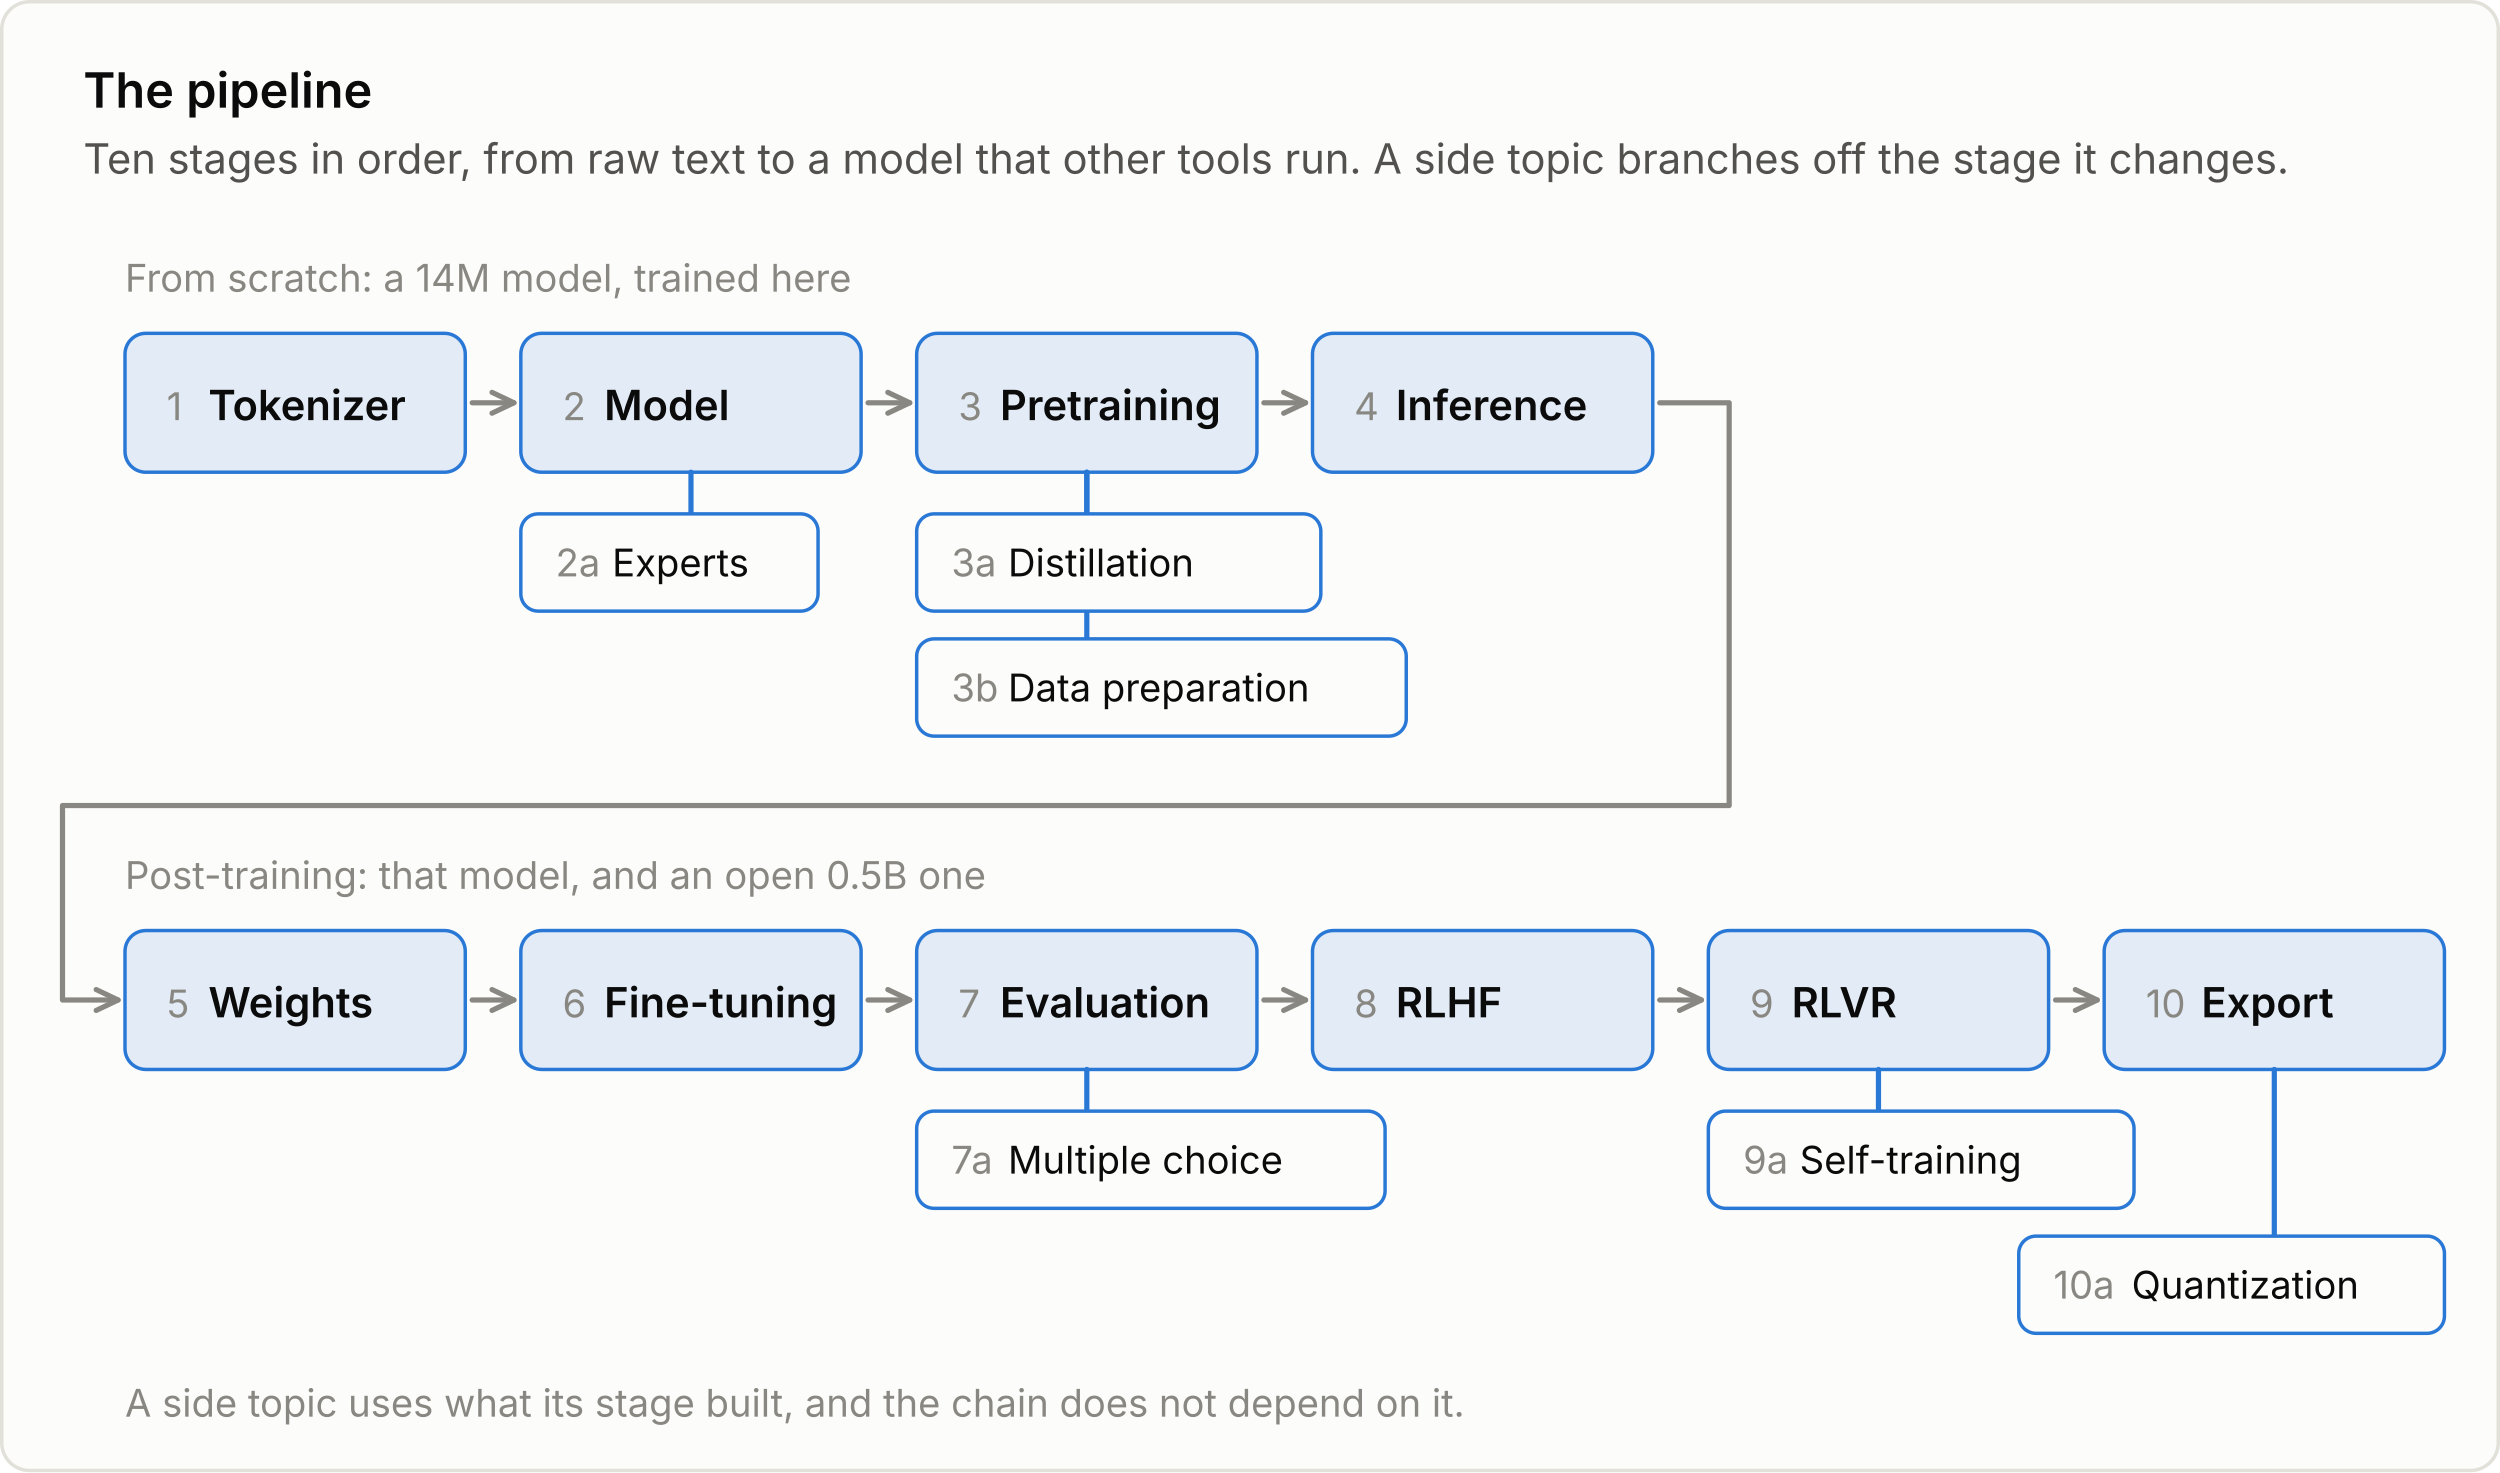
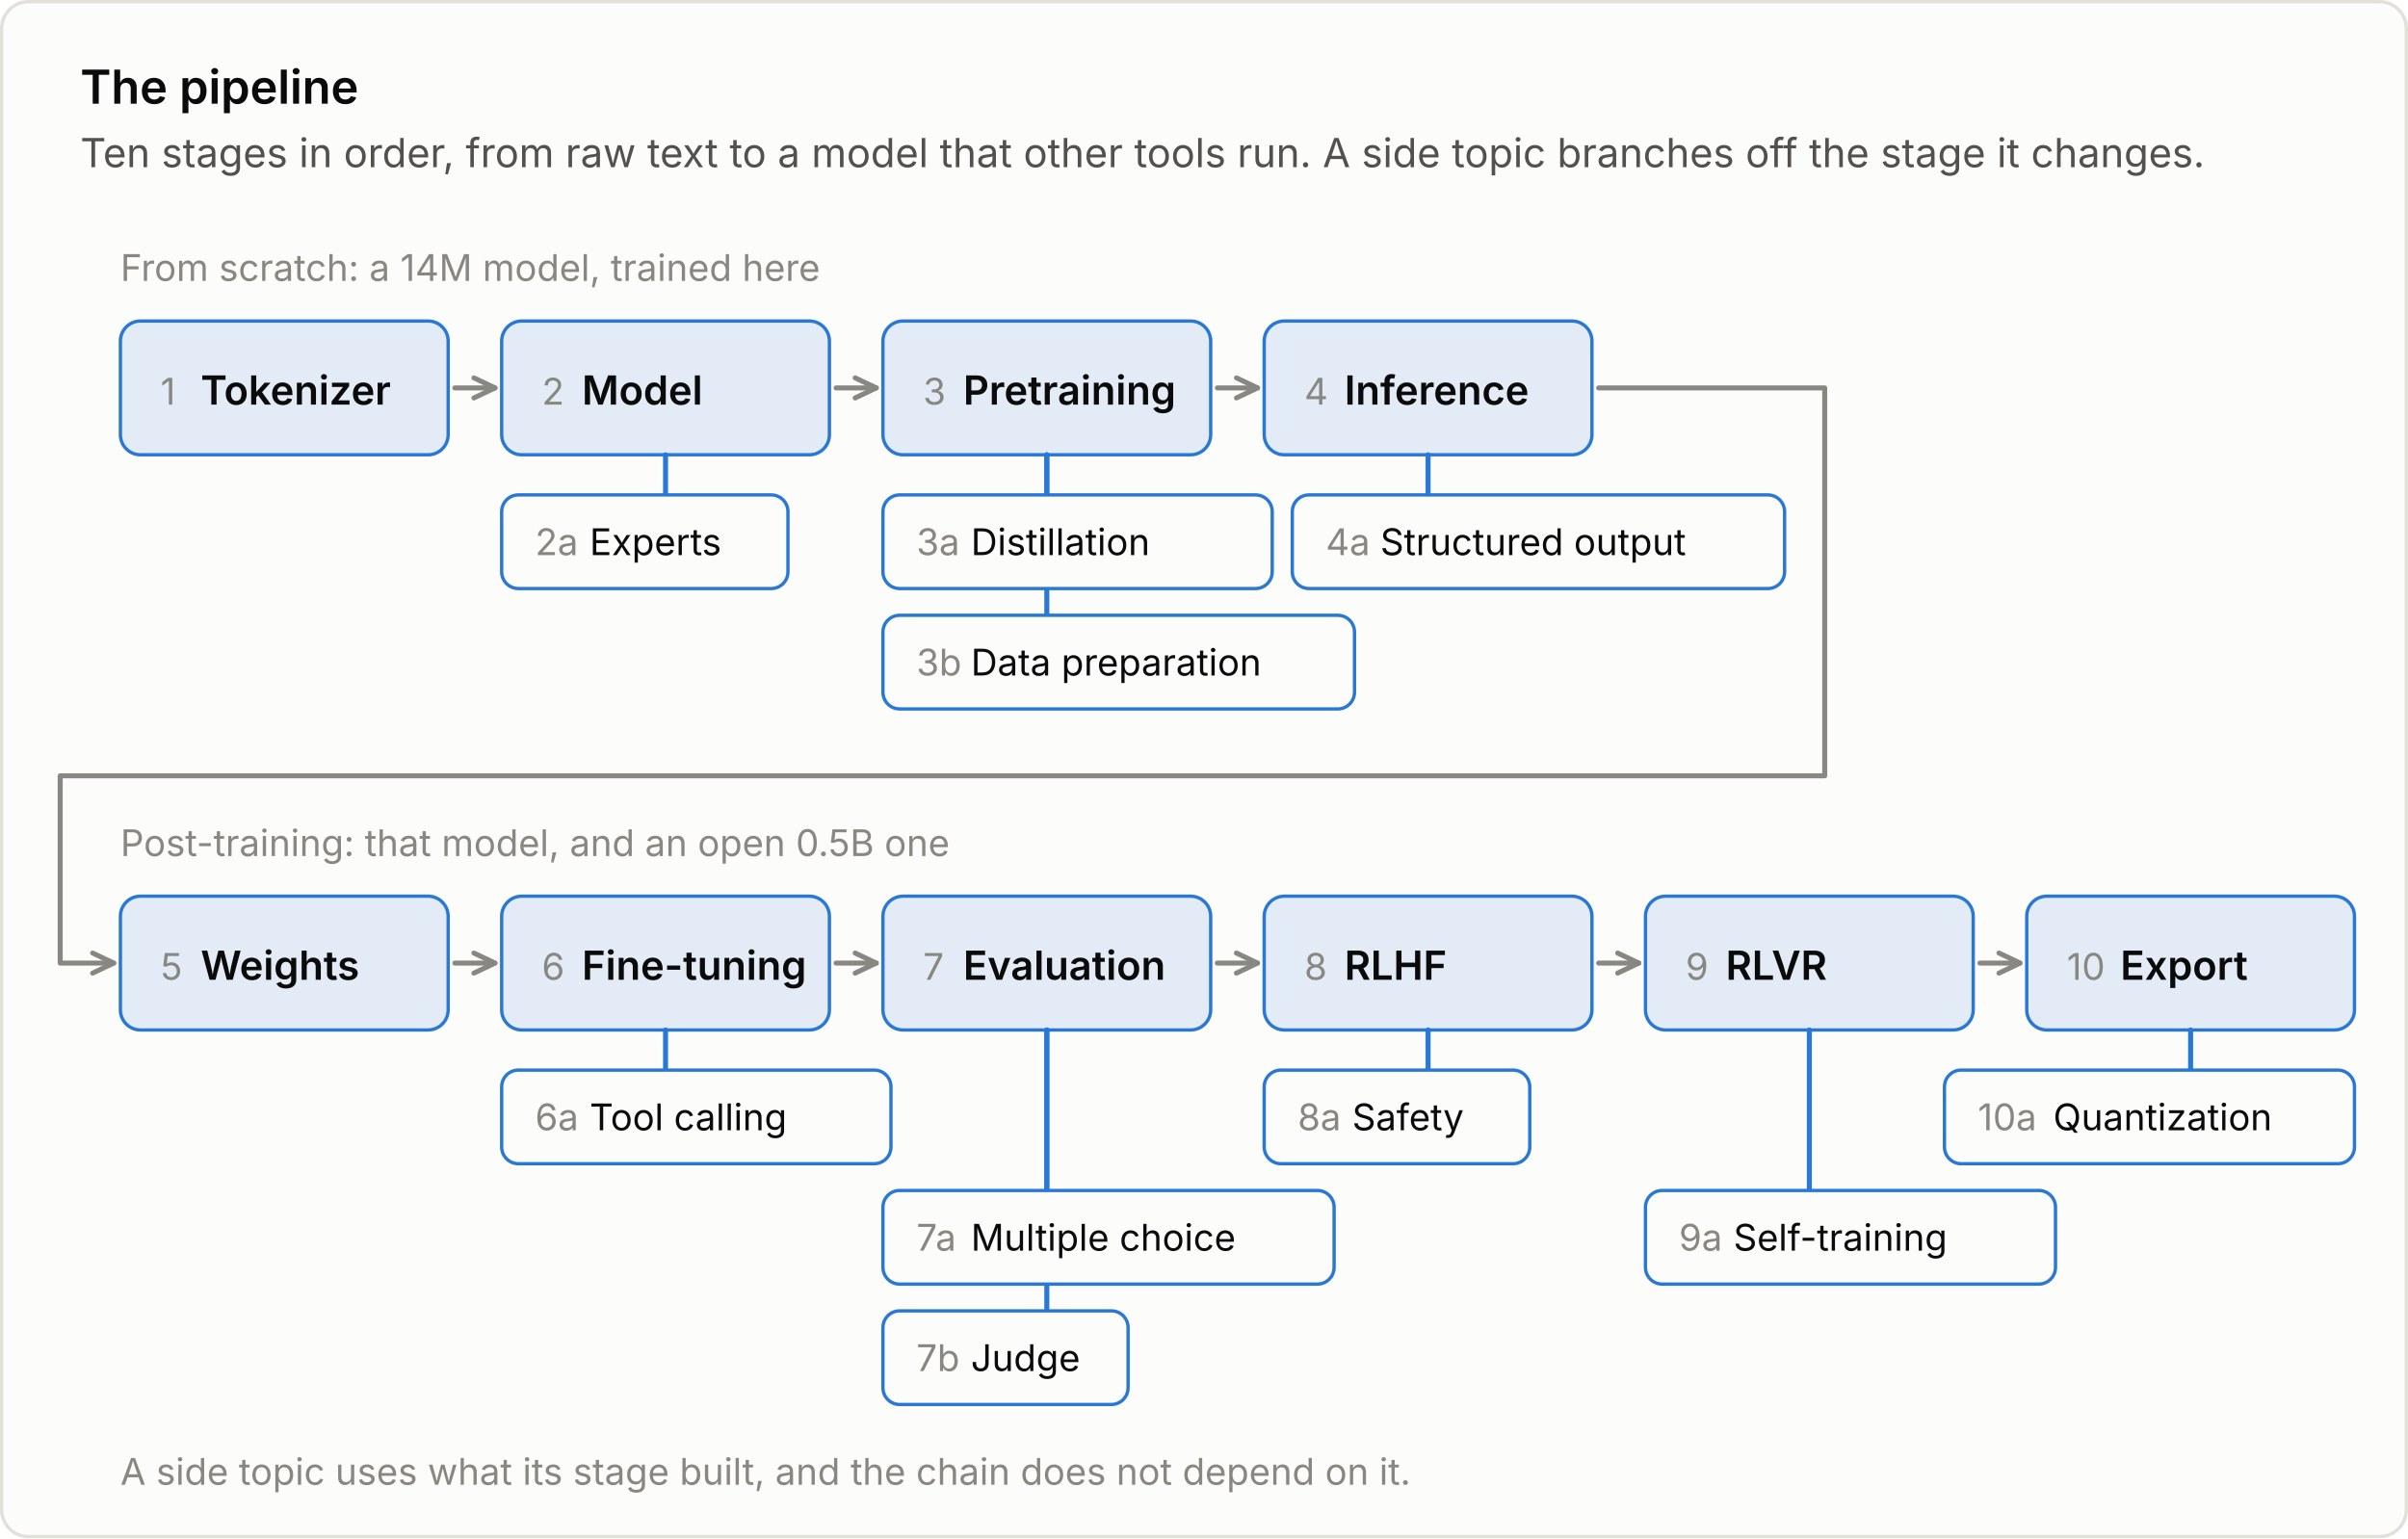
- <svg xmlns="http://www.w3.org/2000/svg" width="720" height="424" viewBox="0 0 720 424" role="img">
+ <svg xmlns="http://www.w3.org/2000/svg" width="720" height="460" viewBox="0 0 720 460" role="img">
  <style>text{font-family:system-ui,-apple-system,'Segoe UI',sans-serif}.f-surface{fill:#fcfcfb}.s-surface{stroke:#fcfcfb}.f-ink{fill:#0b0b0b}.s-ink{stroke:#0b0b0b}.f-ink2{fill:#52514e}.s-ink2{stroke:#52514e}.f-muted{fill:#898781}.s-muted{stroke:#898781}.f-grid{fill:#e1e0d9}.s-grid{stroke:#e1e0d9}.f-axis{fill:#c3c2b7}.s-axis{stroke:#c3c2b7}.f-s1{fill:#2a78d6}.s-s1{stroke:#2a78d6}.f-s2{fill:#eb6834}.s-s2{stroke:#eb6834}.f-s3{fill:#1baf7a}.s-s3{stroke:#1baf7a}@media(prefers-color-scheme:dark){.f-surface{fill:#1a1a19}.s-surface{stroke:#1a1a19}.f-ink{fill:#f0efec}.s-ink{stroke:#f0efec}.f-ink2{fill:#c3c2b7}.s-ink2{stroke:#c3c2b7}.f-muted{fill:#898781}.s-muted{stroke:#898781}.f-grid{fill:#2c2c2a}.s-grid{stroke:#2c2c2a}.f-axis{fill:#383835}.s-axis{stroke:#383835}.f-s1{fill:#3987e5}.s-s1{stroke:#3987e5}.f-s2{fill:#d95926}.s-s2{stroke:#d95926}.f-s3{fill:#199e70}.s-s3{stroke:#199e70}}</style>
-   <rect class="f-surface s-grid" x="0.5" y="0.5" width="719" height="423" rx="8" stroke-width="1" />
+   <rect class="f-surface s-grid" x="0.5" y="0.5" width="719" height="459" rx="8" stroke-width="1" />
  <text class="f-ink" x="24" y="31" font-size="14" text-anchor="start" font-weight="600">The pipeline</text>
  <text class="f-ink2" x="24" y="50" font-size="12" text-anchor="start">Ten stages in order, from raw text to a model that other tools run. A side topic branches off the stage it changes.</text>
  <text class="f-muted" x="36" y="84" font-size="11" text-anchor="start">From scratch: a 14M model, trained here</text>
  <rect class="f-s1 s-s1" x="36" y="96" width="98" height="40" rx="6" stroke-width="1" fill-opacity="0.12" />
  <text class="f-muted" x="48" y="121" font-size="11" text-anchor="start">1</text>
  <text class="f-ink" x="60" y="121" font-size="12" text-anchor="start" font-weight="600">Tokenizer</text>
  <rect class="f-s1 s-s1" x="150" y="96" width="98" height="40" rx="6" stroke-width="1" fill-opacity="0.12" />
  <text class="f-muted" x="162" y="121" font-size="11" text-anchor="start">2</text>
  <text class="f-ink" x="174" y="121" font-size="12" text-anchor="start" font-weight="600">Model</text>
  <path class="s-muted " d="M136 116 L148 116" fill="none" stroke-width="1.5" stroke-linejoin="round" stroke-linecap="round" />
  <path class="s-muted " d="M141.7 113 L148 116 L141.7 119" fill="none" stroke-width="1.5" stroke-linejoin="round" stroke-linecap="round" />
  <line class="s-s1" x1="199" y1="136" x2="199" y2="148" stroke-width="1.5" stroke-linecap="round" />
  <rect class="f-surface s-s1" x="150" y="148" width="85.6" height="28" rx="5" stroke-width="1" />
  <text class="f-muted" x="160" y="166" font-size="11" text-anchor="start">2a</text>
  <text class="f-ink" x="176.3" y="166" font-size="11" text-anchor="start">Experts</text>
  <rect class="f-s1 s-s1" x="264" y="96" width="98" height="40" rx="6" stroke-width="1" fill-opacity="0.12" />
  <text class="f-muted" x="276" y="121" font-size="11" text-anchor="start">3</text>
  <text class="f-ink" x="288" y="121" font-size="12" text-anchor="start" font-weight="600">Pretraining</text>
  <path class="s-muted " d="M250 116 L262 116" fill="none" stroke-width="1.5" stroke-linejoin="round" stroke-linecap="round" />
  <path class="s-muted " d="M255.7 113 L262 116 L255.7 119" fill="none" stroke-width="1.5" stroke-linejoin="round" stroke-linecap="round" />
  <line class="s-s1" x1="313" y1="136" x2="313" y2="184" stroke-width="1.5" stroke-linecap="round" />
  <rect class="f-surface s-s1" x="264" y="184" width="141" height="28" rx="5" stroke-width="1" />
  <text class="f-muted" x="274" y="202" font-size="11" text-anchor="start">3b</text>
  <text class="f-ink" x="290.3" y="202" font-size="11" text-anchor="start">Data preparation</text>
  <line class="s-s1" x1="313" y1="136" x2="313" y2="148" stroke-width="1.5" stroke-linecap="round" />
  <rect class="f-surface s-s1" x="264" y="148" width="116.4" height="28" rx="5" stroke-width="1" />
  <text class="f-muted" x="274" y="166" font-size="11" text-anchor="start">3a</text>
  <text class="f-ink" x="290.3" y="166" font-size="11" text-anchor="start">Distillation</text>
  <rect class="f-s1 s-s1" x="378" y="96" width="98" height="40" rx="6" stroke-width="1" fill-opacity="0.12" />
  <text class="f-muted" x="390" y="121" font-size="11" text-anchor="start">4</text>
  <text class="f-ink" x="402" y="121" font-size="12" text-anchor="start" font-weight="600">Inference</text>
  <path class="s-muted " d="M364 116 L376 116" fill="none" stroke-width="1.5" stroke-linejoin="round" stroke-linecap="round" />
  <path class="s-muted " d="M369.7 113 L376 116 L369.7 119" fill="none" stroke-width="1.5" stroke-linejoin="round" stroke-linecap="round" />
+   <line class="s-s1" x1="427" y1="136" x2="427" y2="148" stroke-width="1.5" stroke-linecap="round" />
+   <rect class="f-surface s-s1" x="386.4" y="148" width="147.2" height="28" rx="5" stroke-width="1" />
+   <text class="f-muted" x="396.4" y="166" font-size="11" text-anchor="start">4a</text>
+   <text class="f-ink" x="412.7" y="166" font-size="11" text-anchor="start">Structured output</text>
  <text class="f-muted" x="36" y="256" font-size="11" text-anchor="start">Post-training: that model, and an open 0.5B one</text>
  <rect class="f-s1 s-s1" x="36" y="268" width="98" height="40" rx="6" stroke-width="1" fill-opacity="0.12" />
  <text class="f-muted" x="48" y="293" font-size="11" text-anchor="start">5</text>
  <text class="f-ink" x="60" y="293" font-size="12" text-anchor="start" font-weight="600">Weights</text>
  <rect class="f-s1 s-s1" x="150" y="268" width="98" height="40" rx="6" stroke-width="1" fill-opacity="0.12" />
  <text class="f-muted" x="162" y="293" font-size="11" text-anchor="start">6</text>
  <text class="f-ink" x="174" y="293" font-size="12" text-anchor="start" font-weight="600">Fine-tuning</text>
  <path class="s-muted " d="M136 288 L148 288" fill="none" stroke-width="1.5" stroke-linejoin="round" stroke-linecap="round" />
  <path class="s-muted " d="M141.7 285 L148 288 L141.7 291" fill="none" stroke-width="1.5" stroke-linejoin="round" stroke-linecap="round" />
+   <line class="s-s1" x1="199" y1="308" x2="199" y2="320" stroke-width="1.5" stroke-linecap="round" />
+   <rect class="f-surface s-s1" x="150" y="320" width="116.4" height="28" rx="5" stroke-width="1" />
+   <text class="f-muted" x="160" y="338" font-size="11" text-anchor="start">6a</text>
+   <text class="f-ink" x="176.3" y="338" font-size="11" text-anchor="start">Tool calling</text>
  <rect class="f-s1 s-s1" x="264" y="268" width="98" height="40" rx="6" stroke-width="1" fill-opacity="0.12" />
  <text class="f-muted" x="276" y="293" font-size="11" text-anchor="start">7</text>
  <text class="f-ink" x="288" y="293" font-size="12" text-anchor="start" font-weight="600">Evaluation</text>
  <path class="s-muted " d="M250 288 L262 288" fill="none" stroke-width="1.5" stroke-linejoin="round" stroke-linecap="round" />
  <path class="s-muted " d="M255.7 285 L262 288 L255.7 291" fill="none" stroke-width="1.5" stroke-linejoin="round" stroke-linecap="round" />
-   <line class="s-s1" x1="313" y1="308" x2="313" y2="320" stroke-width="1.5" stroke-linecap="round" />
-   <rect class="f-surface s-s1" x="264" y="320" width="134.9" height="28" rx="5" stroke-width="1" />
-   <text class="f-muted" x="274" y="338" font-size="11" text-anchor="start">7a</text>
-   <text class="f-ink" x="290.3" y="338" font-size="11" text-anchor="start">Multiple choice</text>
+   <line class="s-s1" x1="313" y1="308" x2="313" y2="392" stroke-width="1.5" stroke-linecap="round" />
+   <rect class="f-surface s-s1" x="264" y="392" width="73.3" height="28" rx="5" stroke-width="1" />
+   <text class="f-muted" x="274" y="410" font-size="11" text-anchor="start">7b</text>
+   <text class="f-ink" x="290.3" y="410" font-size="11" text-anchor="start">Judge</text>
+   <line class="s-s1" x1="313" y1="308" x2="313" y2="356" stroke-width="1.5" stroke-linecap="round" />
+   <rect class="f-surface s-s1" x="264" y="356" width="134.9" height="28" rx="5" stroke-width="1" />
+   <text class="f-muted" x="274" y="374" font-size="11" text-anchor="start">7a</text>
+   <text class="f-ink" x="290.3" y="374" font-size="11" text-anchor="start">Multiple choice</text>
  <rect class="f-s1 s-s1" x="378" y="268" width="98" height="40" rx="6" stroke-width="1" fill-opacity="0.12" />
  <text class="f-muted" x="390" y="293" font-size="11" text-anchor="start">8</text>
  <text class="f-ink" x="402" y="293" font-size="12" text-anchor="start" font-weight="600">RLHF</text>
  <path class="s-muted " d="M364 288 L376 288" fill="none" stroke-width="1.5" stroke-linejoin="round" stroke-linecap="round" />
  <path class="s-muted " d="M369.7 285 L376 288 L369.7 291" fill="none" stroke-width="1.5" stroke-linejoin="round" stroke-linecap="round" />
+   <line class="s-s1" x1="427" y1="308" x2="427" y2="320" stroke-width="1.5" stroke-linecap="round" />
+   <rect class="f-surface s-s1" x="378" y="320" width="79.4" height="28" rx="5" stroke-width="1" />
+   <text class="f-muted" x="388" y="338" font-size="11" text-anchor="start">8a</text>
+   <text class="f-ink" x="404.3" y="338" font-size="11" text-anchor="start">Safety</text>
  <rect class="f-s1 s-s1" x="492" y="268" width="98" height="40" rx="6" stroke-width="1" fill-opacity="0.12" />
  <text class="f-muted" x="504" y="293" font-size="11" text-anchor="start">9</text>
  <text class="f-ink" x="516" y="293" font-size="12" text-anchor="start" font-weight="600">RLVR</text>
  <path class="s-muted " d="M478 288 L490 288" fill="none" stroke-width="1.5" stroke-linejoin="round" stroke-linecap="round" />
  <path class="s-muted " d="M483.7 285 L490 288 L483.7 291" fill="none" stroke-width="1.5" stroke-linejoin="round" stroke-linecap="round" />
-   <line class="s-s1" x1="541" y1="308" x2="541" y2="320" stroke-width="1.5" stroke-linecap="round" />
-   <rect class="f-surface s-s1" x="492" y="320" width="122.6" height="28" rx="5" stroke-width="1" />
-   <text class="f-muted" x="502" y="338" font-size="11" text-anchor="start">9a</text>
-   <text class="f-ink" x="518.3" y="338" font-size="11" text-anchor="start">Self-training</text>
+   <line class="s-s1" x1="541" y1="308" x2="541" y2="356" stroke-width="1.5" stroke-linecap="round" />
+   <rect class="f-surface s-s1" x="492" y="356" width="122.6" height="28" rx="5" stroke-width="1" />
+   <text class="f-muted" x="502" y="374" font-size="11" text-anchor="start">9a</text>
+   <text class="f-ink" x="518.3" y="374" font-size="11" text-anchor="start">Self-training</text>
  <rect class="f-s1 s-s1" x="606" y="268" width="98" height="40" rx="6" stroke-width="1" fill-opacity="0.12" />
  <text class="f-muted" x="618" y="293" font-size="11" text-anchor="start">10</text>
  <text class="f-ink" x="634" y="293" font-size="12" text-anchor="start" font-weight="600">Export</text>
  <path class="s-muted " d="M592 288 L604 288" fill="none" stroke-width="1.5" stroke-linejoin="round" stroke-linecap="round" />
  <path class="s-muted " d="M597.7 285 L604 288 L597.7 291" fill="none" stroke-width="1.5" stroke-linejoin="round" stroke-linecap="round" />
-   <line class="s-s1" x1="655" y1="308" x2="655" y2="356" stroke-width="1.5" stroke-linecap="round" />
-   <rect class="f-surface s-s1" x="581.4" y="356" width="122.6" height="28" rx="5" stroke-width="1" />
-   <text class="f-muted" x="591.4" y="374" font-size="11" text-anchor="start">10a</text>
-   <text class="f-ink" x="613.9" y="374" font-size="11" text-anchor="start">Quantization</text>
-   <path class="s-muted " d="M478 116 L498 116 L498 232 L18 232 L18 288 L34 288" fill="none" stroke-width="1.5" stroke-linejoin="round" stroke-linecap="round" />
+   <line class="s-s1" x1="655" y1="308" x2="655" y2="320" stroke-width="1.5" stroke-linecap="round" />
+   <rect class="f-surface s-s1" x="581.4" y="320" width="122.6" height="28" rx="5" stroke-width="1" />
+   <text class="f-muted" x="591.4" y="338" font-size="11" text-anchor="start">10a</text>
+   <text class="f-ink" x="613.9" y="338" font-size="11" text-anchor="start">Quantization</text>
+   <path class="s-muted " d="M478 116 L545.6 116 L545.6 232 L18 232 L18 288 L34 288" fill="none" stroke-width="1.5" stroke-linejoin="round" stroke-linecap="round" />
  <path class="s-muted " d="M27.7 285 L34 288 L27.7 291" fill="none" stroke-width="1.5" stroke-linejoin="round" stroke-linecap="round" />
-   <text class="f-muted" x="36" y="408" font-size="11" text-anchor="start">A side topic uses what its stage built, and the chain does not depend on it.</text>
+   <text class="f-muted" x="36" y="444" font-size="11" text-anchor="start">A side topic uses what its stage built, and the chain does not depend on it.</text>
</svg>
